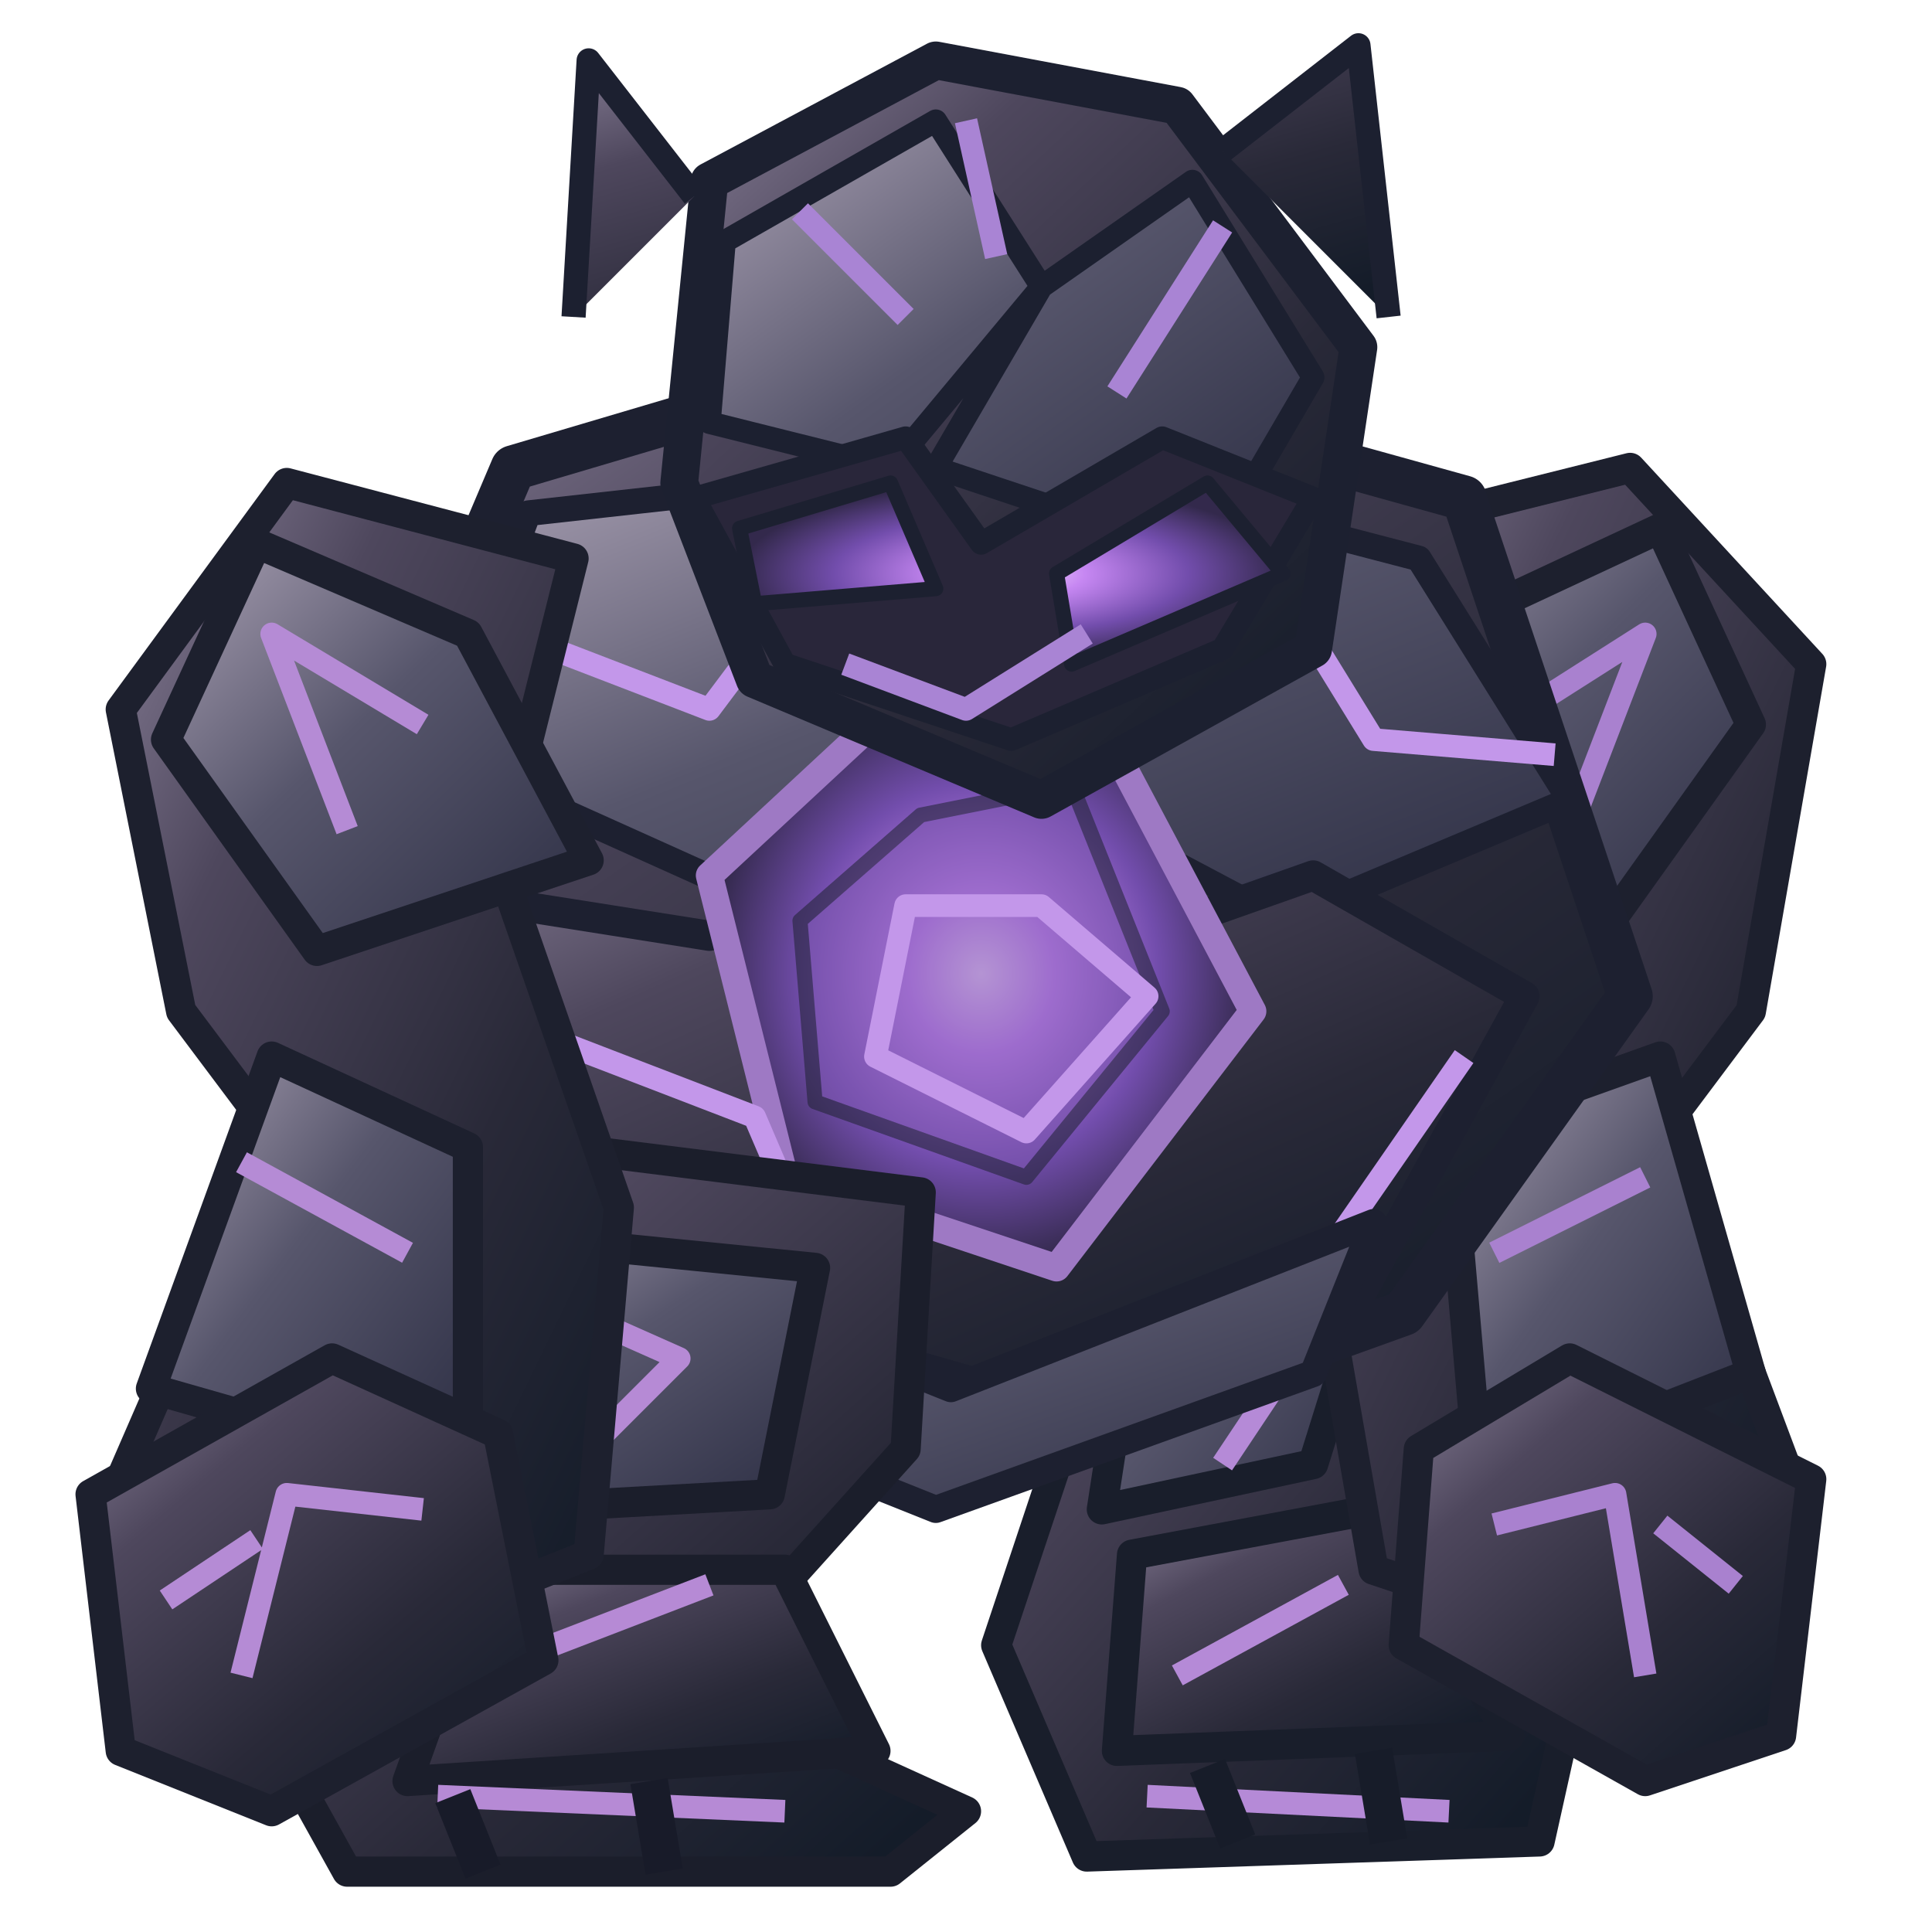
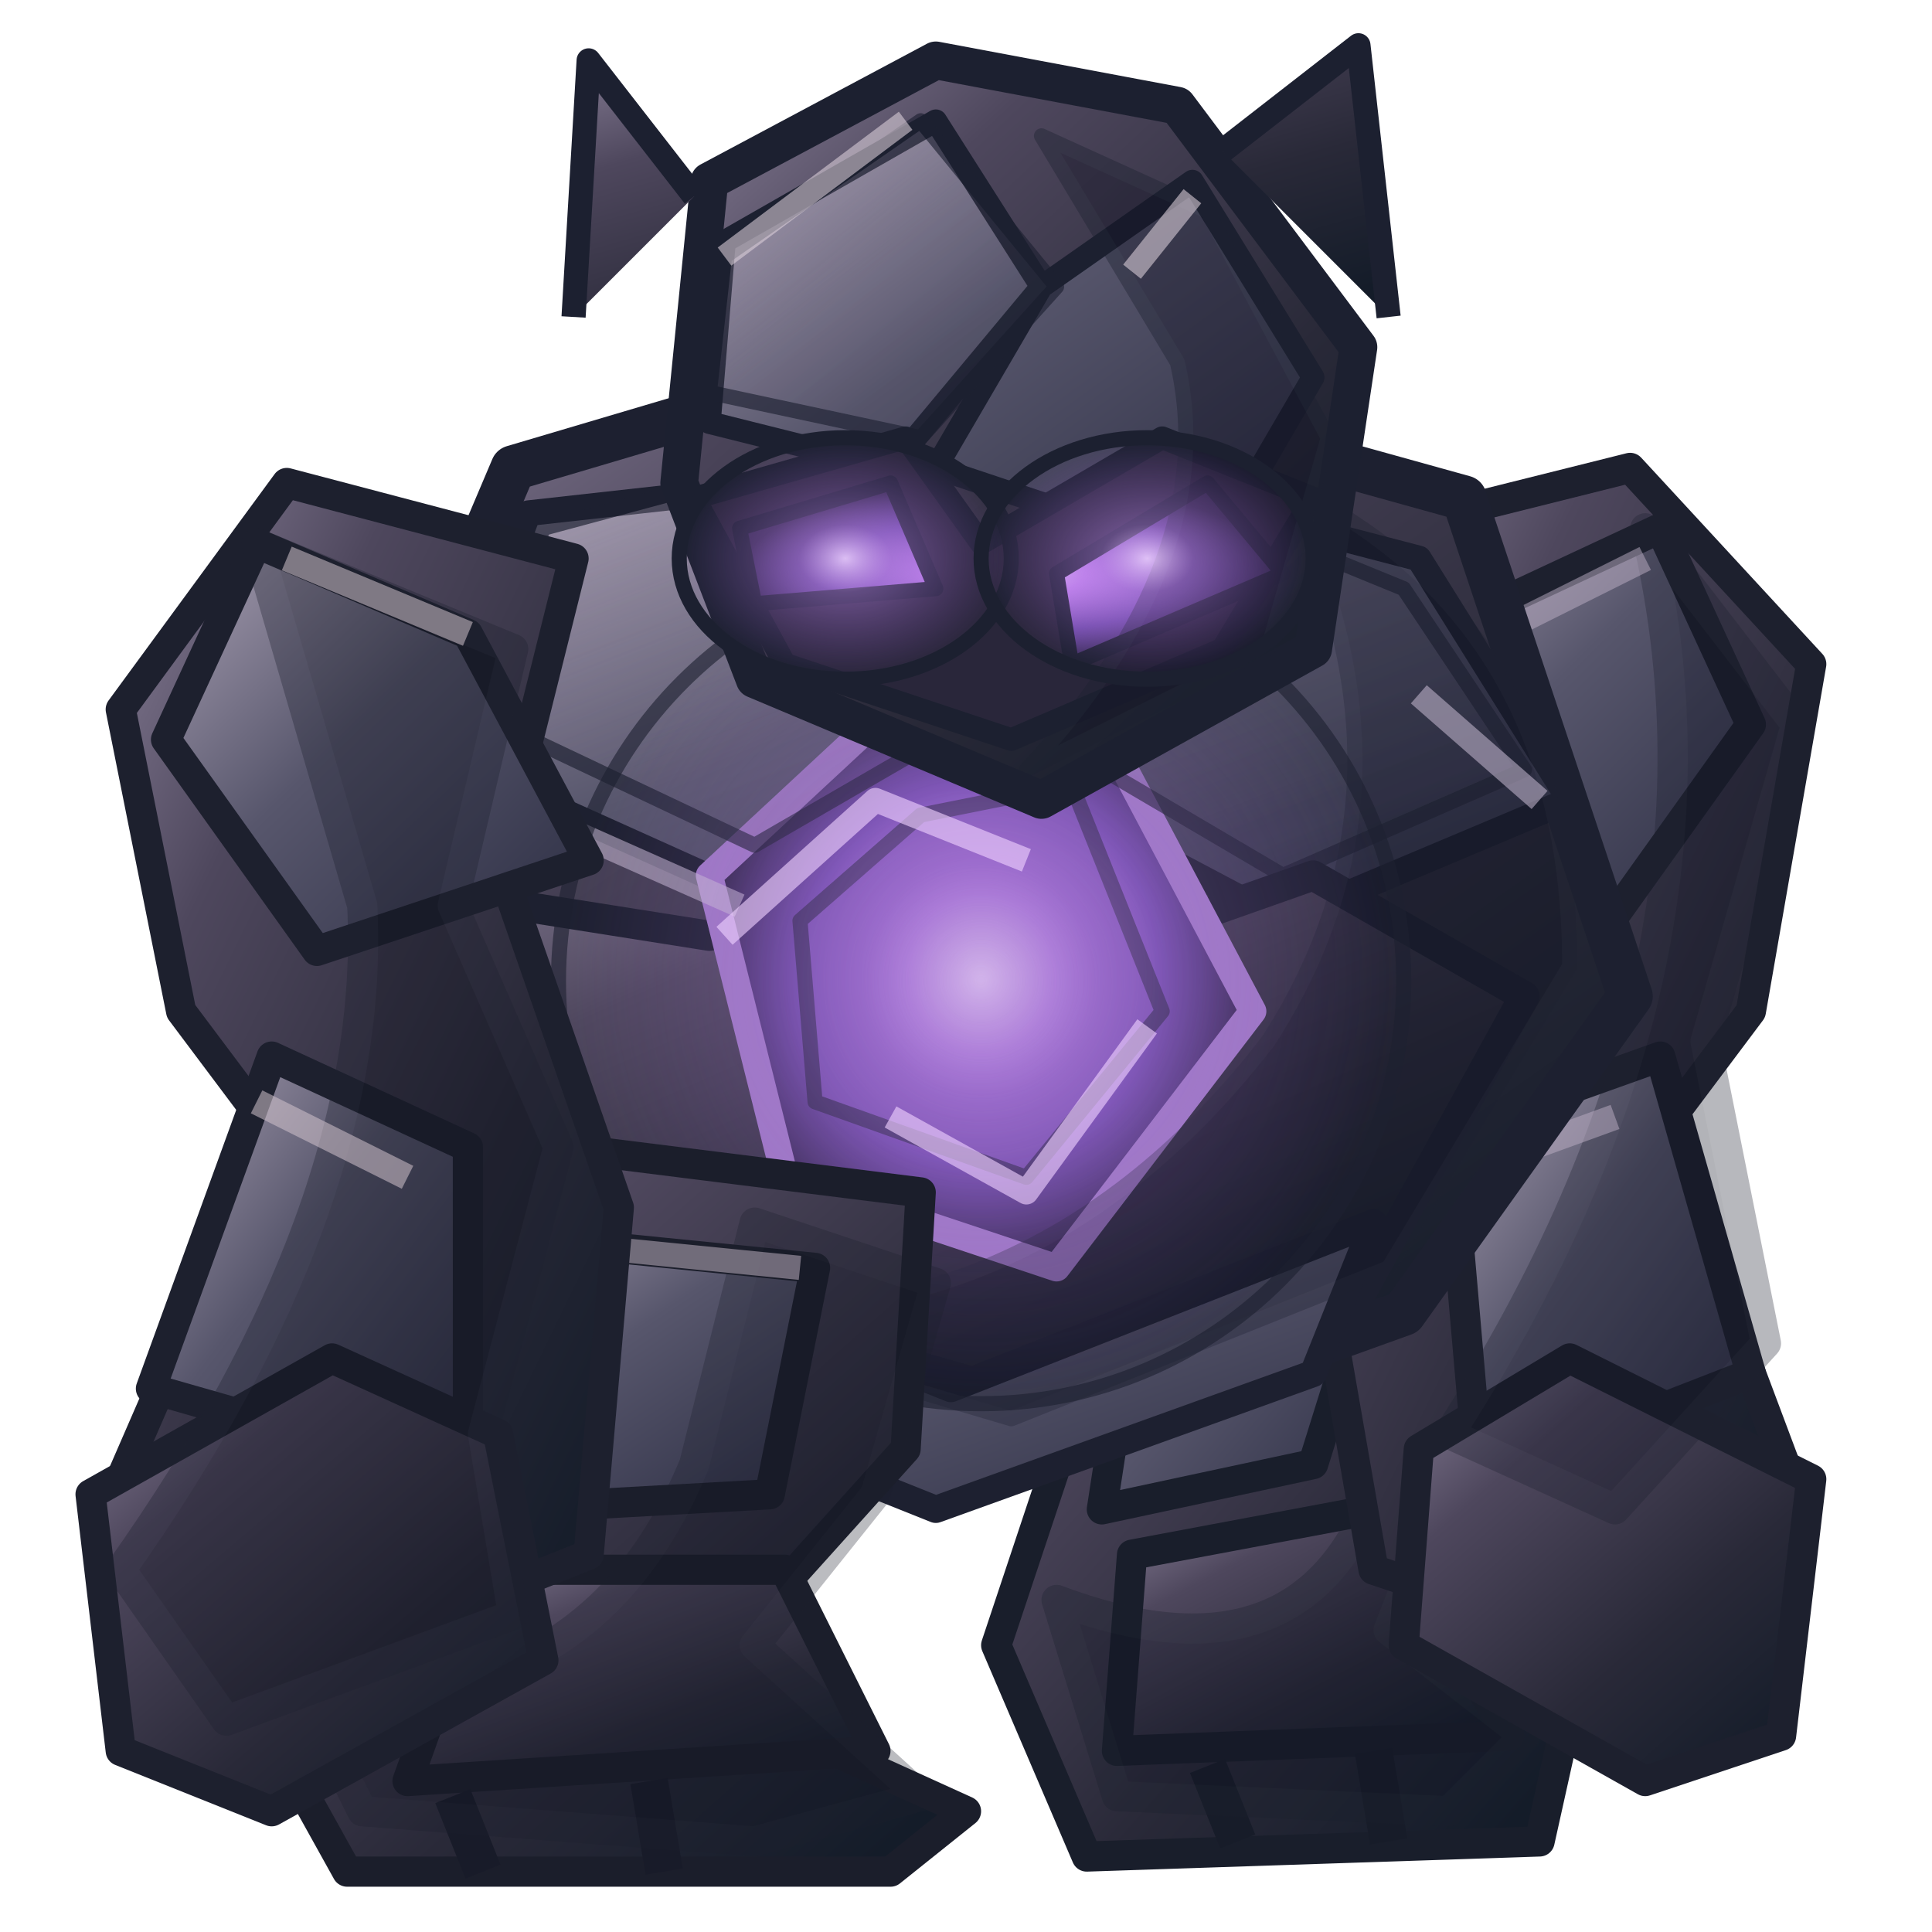
<svg xmlns="http://www.w3.org/2000/svg" viewBox="0 0 128 128">
  <defs>
    <linearGradient id="obsidian" x2=".85" y2="1">
      <stop stop-color="#8b829a" />
      <stop offset=".28" stop-color="#4e475d" />
      <stop offset=".68" stop-color="#292938" />
      <stop offset="1" stop-color="#141c29" />
    </linearGradient>
    <linearGradient id="facet" x2="1" y2="1">
      <stop stop-color="#aaa1b4" />
      <stop offset=".45" stop-color="#57566c" />
      <stop offset="1" stop-color="#2c2e43" />
    </linearGradient>
    <radialGradient id="core">
      <stop stop-color="#f9dfff" />
      <stop offset=".27" stop-color="#c687f2" />
      <stop offset=".65" stop-color="#724dac" />
      <stop offset="1" stop-color="#33294c" />
    </radialGradient>
+     <linearGradient id="stone-plane" x1="0" y1="0" x2=".9" y2="1">
+       <stop stop-color="#c3b7ca" stop-opacity=".65" />
+       <stop offset=".5" stop-color="#7d728d" stop-opacity=".22" />
+       <stop offset="1" stop-color="#171b2d" stop-opacity=".3" />
+     </linearGradient>
+     <radialGradient id="void-glow">
+       <stop stop-color="#edd1ff" stop-opacity=".85" />
+       <stop offset=".28" stop-color="#b480e2" stop-opacity=".46" />
+       <stop offset="1" stop-color="#995ccf" stop-opacity="0" />
+     </radialGradient>
  </defs>
  <g data-part="rear-leg" data-pivot="80 78" data-motion="leg-right" stroke="#191e2b" stroke-width="2" stroke-linejoin="round">
    <path d="m69 74 22-2 8 18-6 17 11 6-2 9-30 1-6-14 6-18Z" fill="url(#obsidian)" />
    <path d="m75 78 17 3-5 16-14 3 2-13Z" fill="url(#facet)" />
    <path d="m75 103 16-3 9 15-26 1Z" fill="url(#obsidian)" />
-     <path d="m80 83 7 5-6 9m-3 14 11-6m-13 14 20 1" fill="none" stroke="#b58ad7" stroke-width="1.5" />
    <path d="m80 117 2 5m9-6 1 6" stroke="#171c29" stroke-width="2.5" />
+     <path d="m89 78 10 12-7 18 9 7-5 5-22-1-4-13q16 6 21-7Z" fill="#0f1422" opacity=".32" />
+     <path d="m74 78 17 4" stroke="#c4b5c6" opacity=".52" stroke-width="1.6" fill="none" />
  </g>
  <g data-part="rear-arm" data-pivot="94 45" data-motion="arm-right" stroke="#1d202e" stroke-width="2" stroke-linejoin="round">
    <path d="m88 36 20-5 12 13-4 23-6 8 9 24-10 11-18-6-4-23 7-22Z" fill="url(#obsidian)" />
    <path d="m95 42 15-7 6 13-10 14-17-5Z" fill="url(#facet)" />
    <path d="m96 75 14-5 6 21-18 7Z" fill="url(#facet)" />
    <path d="m94 96 10-6 16 8-2 17-9 3-16-9Z" fill="url(#obsidian)" />
-     <path d="m99 101 8-2 2 12m1-10 5 4m-17-56 11-7-5 13m-5 28 10-5" fill="none" stroke="#a981cf" stroke-width="1.5" />
+     <path d="m109 35 10 13-6 21 4 20-10 11-11-5q20-31 13-60Z" fill="#0d1120" opacity=".32" />
+     <path d="m95 44 14-7m-13 41 11-4" stroke="#bdafc5" opacity=".5" stroke-width="1.7" fill="none" />
  </g>
  <g data-part="torso" data-pivot="64 54" data-motion="static" stroke="#1d2030" stroke-linejoin="round">
    <path d="m34 31 27-8 36 10 11 33-15 21-25 9-32-7-16-25Z" fill="url(#obsidian)" stroke-width="3" />
    <path d="m35 34 27-3 8 21-21 7-20-9Zm36-3 23 6 10 16-19 8-17-9Z" fill="url(#facet)" stroke-width="1.7" />
    <path d="m28 59 19 3 13-8 10 10 17-6 14 8-11 20-24 6-28-8Z" fill="url(#obsidian)" stroke-width="2" />
    <path d="m61 45 13 5 9 17-13 17-18-6-5-20Z" fill="url(#core)" stroke="#9e79c4" stroke-width="1.8" />
    <path d="m61 54 10-2 6 15-9 11-14-5-1-12Z" fill="#7b56af" opacity=".55" />
-     <path d="m34 42 13 5 9-12m27 1 8 13 12 1m-66 19 13 5 6 14m32-5 9-13m-28-10 7 6-8 9-10-5 2-10Z" fill="none" stroke="#c397ea" stroke-width="1.5" />
    <path d="m38 82 25 10 28-11-4 10-25 9-20-8Z" fill="url(#facet)" stroke-width="1.8" />
+     <path d="M85 32q19 9 19 32L92 84 67 94 40 86q27 5 44-17 11-17 1-37Z" fill="#0e1120" opacity=".32" />
+     <path d="m36 35 26-7 7 17-19 11-19-9Zm35-5 22 9 8 12-16 7-17-10Z" fill="url(#stone-plane)" opacity=".66" />
+     <path d="m31 52 18 8m45-14 8 7" stroke="#c9bbd3" opacity=".55" stroke-width="1.6" fill="none" />
+     <ellipse cx="65" cy="65" rx="28" ry="28" fill="url(#void-glow)" opacity=".62" />
+     <path d="m48 62 10-9 10 4m-9 17 9 5 8-11" stroke="#efd0ff" opacity=".62" stroke-width="1.6" fill="none" />
  </g>
  <g data-part="front-leg" data-pivot="48 80" data-motion="leg-left" stroke="#1b1e2b" stroke-width="2" stroke-linejoin="round">
    <path d="m37 76 24 3-1 17-9 10 2 9 11 5-5 4H23l-5-9 10-14-2-13Z" fill="url(#obsidian)" />
    <path d="m34 82 20 2-3 15-18 1-6-10Z" fill="url(#facet)" />
    <path d="m32 104 20 0 6 12-31 2Z" fill="url(#obsidian)" />
-     <path d="m36 86 9 4-8 8m-3 12 13-5m-18 14 23 1" fill="none" stroke="#b68ad5" stroke-width="1.5" />
    <path d="m30 119 2 5m11-6 1 6" stroke="#181b29" stroke-width="2.5" />
+     <path d="m50 81 12 4-4 14-8 10 11 10-11 3-26-2-4-8q19 2 26-15Z" fill="#101321" opacity=".3" />
+     <path d="m33 82 20 2" stroke="#c8bac9" opacity=".5" stroke-width="1.6" fill="none" />
  </g>
  <g data-part="front-arm" data-pivot="34 46" data-motion="arm-left" stroke="#1d202e" stroke-width="2" stroke-linejoin="round">
    <path d="m38 37-19-5L8 47l4 20 6 8-10 23 11 13 20-8 2-23-8-23Z" fill="url(#obsidian)" />
    <path d="m31 42-14-6-6 13 10 14 18-6Z" fill="url(#facet)" />
    <path d="m31 76-13-6-8 22 21 6Z" fill="url(#facet)" />
    <path d="m33 95-11-5-16 9 2 17 10 4 18-10Z" fill="url(#obsidian)" />
-     <path d="m28 100-9-1-3 12m1-9-6 4m17-58-10-6 5 13m4 28-11-6" fill="none" stroke="#b58bd5" stroke-width="1.5" />
+     <path d="m17 36 17 7-4 17 7 16-5 19 2 12-19 7-7-10q17-24 16-44Z" fill="#10121e" opacity=".34" />
+     <path d="m31 42-12-5M27 78l-10-5" stroke="#d3c4ce" opacity=".54" stroke-width="1.7" fill="none" />
  </g>
  <g data-part="crown" data-pivot="65 29" data-motion="static" stroke="#1c2030" stroke-linejoin="round">
    <path d="m45 32 2-20 15-8 16 3 12 16-3 20-18 10-19-8Z" fill="url(#obsidian)" stroke-width="2.5" />
    <path d="m48 16 14-8 7 11-10 12-12-3Zm21 3 10-7 8 13-7 12-18-6Z" fill="url(#facet)" stroke-width="1.5" />
    <path d="m46 33 14-4 5 7 12-7 10 4-6 10-14 6-15-5Z" fill="#29263a" stroke-width="1.5" />
    <path d="m49 35 10-3 3 7-12 1Zm21 3 10-6 5 6-14 6Z" fill="url(#core)" />
-     <path d="m53 14 7 7m21-6-7 11m-18 18 8 3 8-5m-8-34 2 9" fill="none" stroke="#a984d4" stroke-width="1.5" />
    <path d="m46 13-7-9-1 17m43-11 9-7 2 18" fill="url(#obsidian)" stroke-width="1.6" />
+     <path d="m69 9 11 5 8 15-4 14-16 8q13-14 10-27Z" fill="#111222" opacity=".4" />
+     <path d="m48 17 13-9 9 11-9 10-14-3Z" fill="url(#stone-plane)" opacity=".64" />
+     <path d="m48 17 12-9m15 10 4-5" stroke="#ddd1db" opacity=".58" stroke-width="1.5" fill="none" />
+     <ellipse cx="56" cy="37" rx="11" ry="8" fill="url(#void-glow)" />
+     <ellipse cx="76" cy="37" rx="11" ry="8" fill="url(#void-glow)" />
  </g>
</svg>
